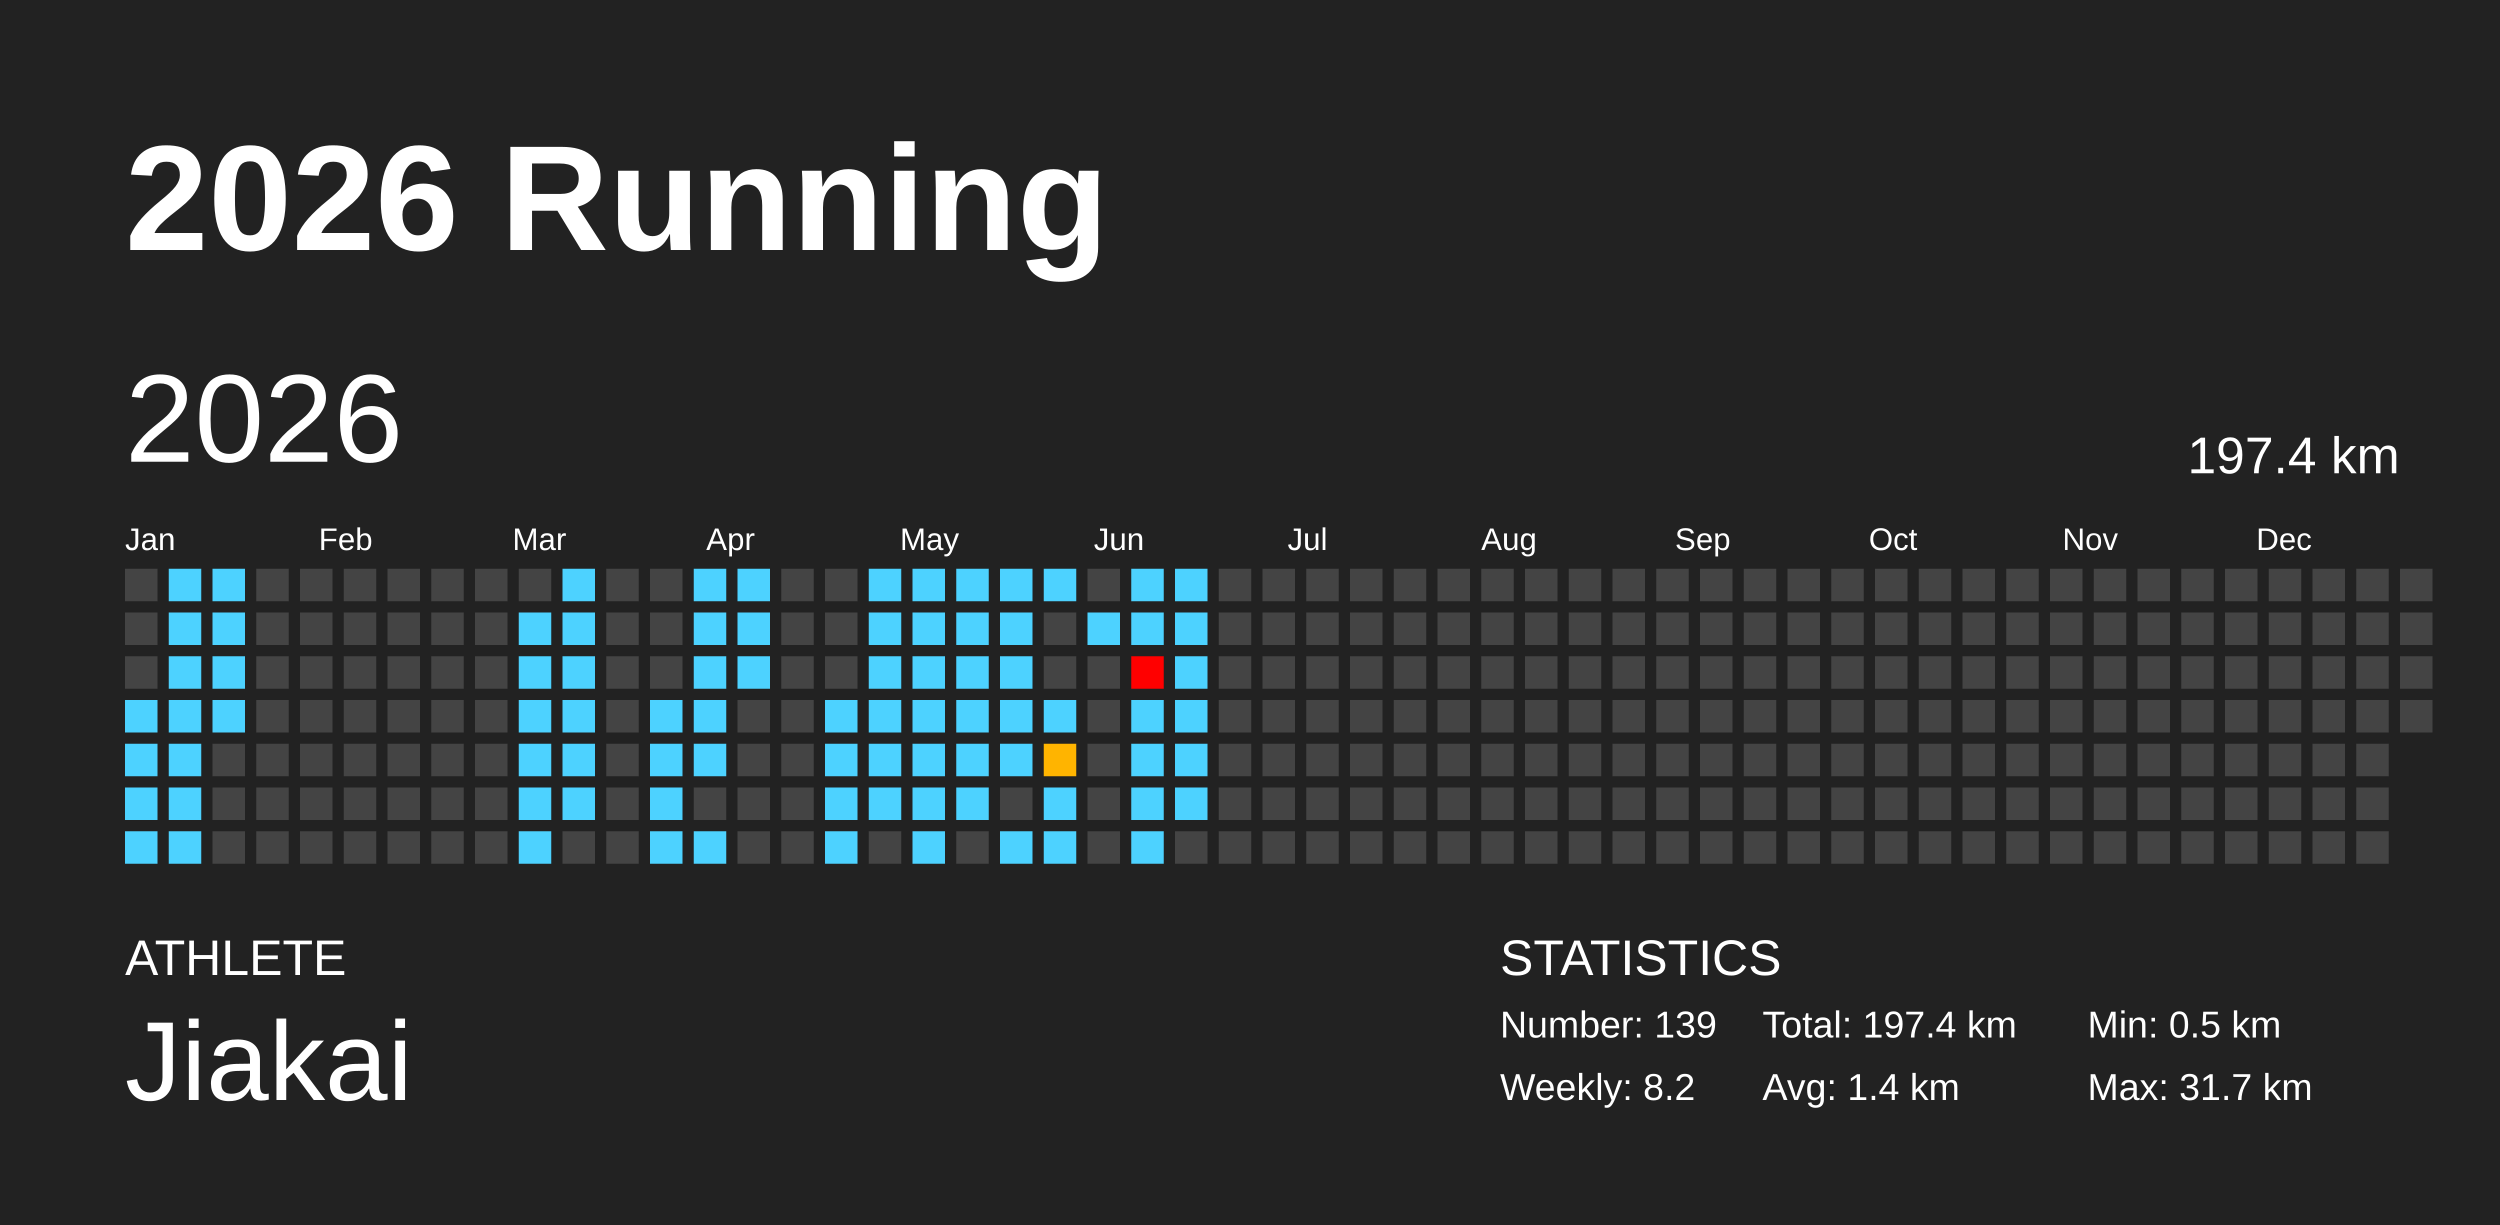
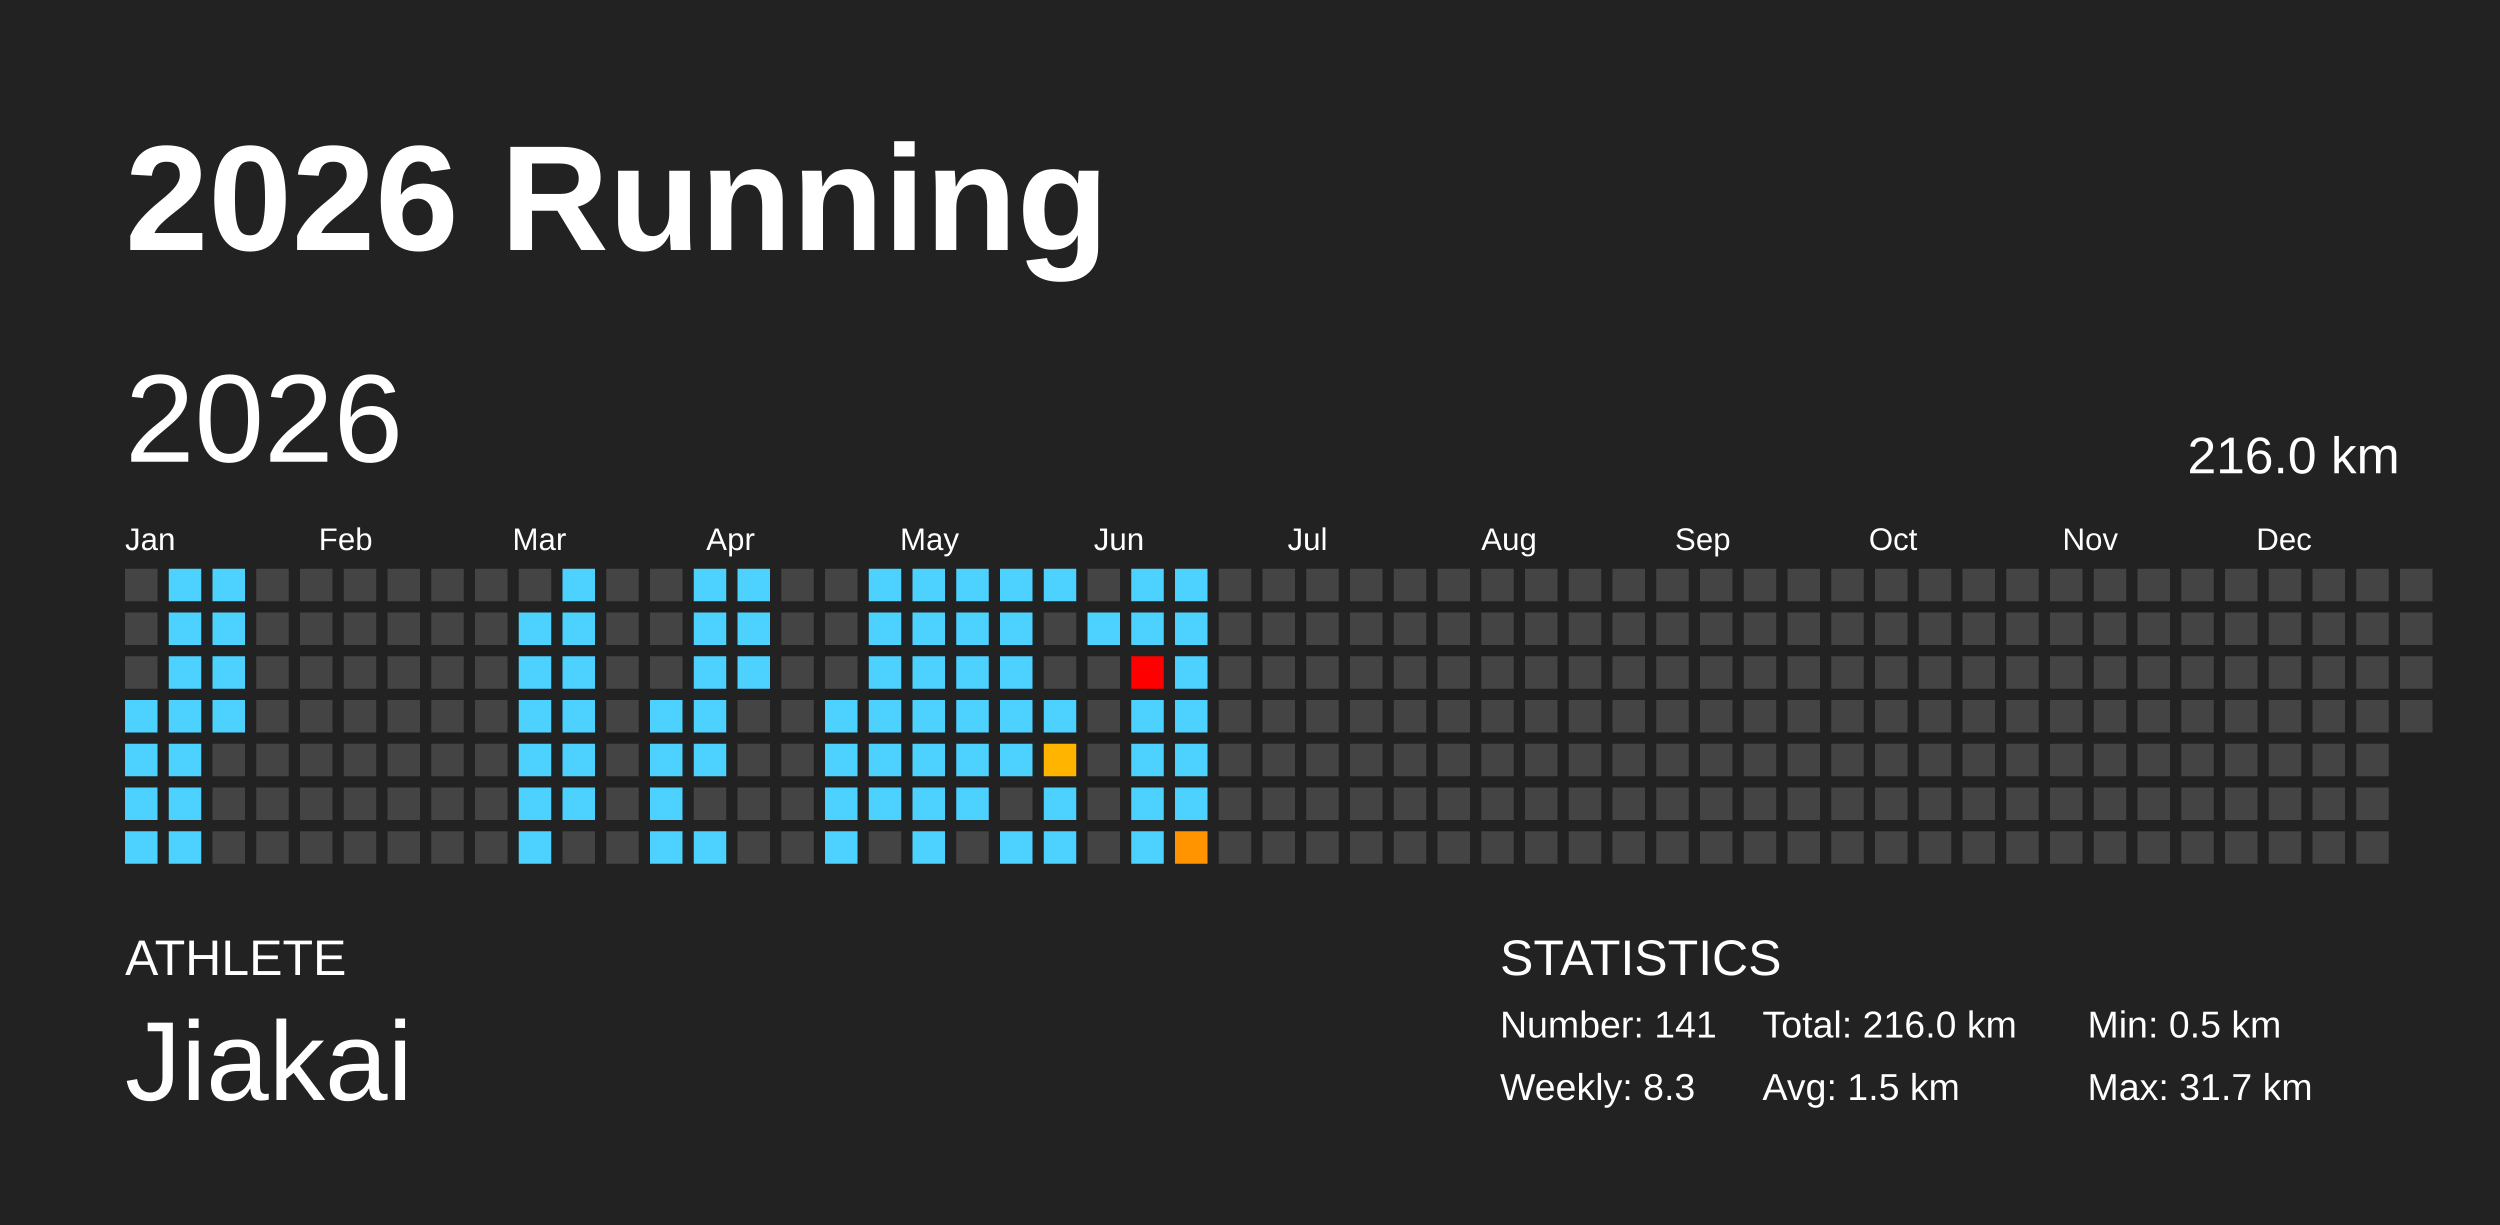
<svg xmlns="http://www.w3.org/2000/svg" baseProfile="full" height="98mm" version="1.1" viewBox="0,0,200,98" width="200mm">
  <defs />
  <rect fill="#222222" height="98" width="200" x="0" y="0" />
  <text fill="#FFFFFF" style="font-size:12px; font-family:Arial; font-weight:bold;" x="10" y="20">2026 Running</text>
  <text fill="#FFFFFF" style="font-size:4px; font-family:Arial" x="10" y="78">ATHLETE</text>
  <text fill="#FFFFFF" style="font-size:9px; font-family:Arial" x="10" y="88">Jiakai</text>
  <text fill="#FFFFFF" style="font-size:4px; font-family:Arial" x="120" y="78">STATISTICS</text>
-   <text fill="#FFFFFF" style="font-size:3px; font-family:Arial" x="120" y="83">Number: 139</text>
-   <text fill="#FFFFFF" style="font-size:3px; font-family:Arial" x="120" y="88">Weekly: 8.2</text>
-   <text fill="#FFFFFF" style="font-size:3px; font-family:Arial" x="141" y="83">Total: 197.4 km</text>
-   <text fill="#FFFFFF" style="font-size:3px; font-family:Arial" x="141" y="88">Avg: 1.4 km</text>
+   <text fill="#FFFFFF" style="font-size:3px; font-family:Arial" x="120" y="83">Number: 141</text>
+   <text fill="#FFFFFF" style="font-size:3px; font-family:Arial" x="120" y="88">Weekly: 8.3</text>
+   <text fill="#FFFFFF" style="font-size:3px; font-family:Arial" x="141" y="83">Total: 216.0 km</text>
+   <text fill="#FFFFFF" style="font-size:3px; font-family:Arial" x="141" y="88">Avg: 1.5 km</text>
  <text fill="#FFFFFF" style="font-size:3px; font-family:Arial" x="167" y="83">Min: 0.5 km</text>
  <text fill="#FFFFFF" style="font-size:3px; font-family:Arial" x="167" y="88">Max: 31.7 km</text>
  <text dominant-baseline="hanging" fill="#FFFFFF" style="font-size:10.0px; font-family:Arial;" x="10" y="30">2026</text>
-   <text dominant-baseline="hanging" fill="#FFFFFF" style="font-size:4.125px; font-family:Arial;" x="175" y="35">197.4 km</text>
+   <text dominant-baseline="hanging" fill="#FFFFFF" style="font-size:4.125px; font-family:Arial;" x="175" y="35">216.0 km</text>
  <text fill="#FFFFFF" style="font-size:2.5px; font-family:Arial" x="10.0" y="44">Jan</text>
  <text fill="#FFFFFF" style="font-size:2.5px; font-family:Arial" x="25.5" y="44">Feb</text>
  <text fill="#FFFFFF" style="font-size:2.5px; font-family:Arial" x="41.0" y="44">Mar</text>
  <text fill="#FFFFFF" style="font-size:2.5px; font-family:Arial" x="56.5" y="44">Apr</text>
  <text fill="#FFFFFF" style="font-size:2.5px; font-family:Arial" x="72.0" y="44">May</text>
  <text fill="#FFFFFF" style="font-size:2.5px; font-family:Arial" x="87.5" y="44">Jun</text>
  <text fill="#FFFFFF" style="font-size:2.5px; font-family:Arial" x="103.0" y="44">Jul</text>
  <text fill="#FFFFFF" style="font-size:2.5px; font-family:Arial" x="118.5" y="44">Aug</text>
  <text fill="#FFFFFF" style="font-size:2.5px; font-family:Arial" x="134.0" y="44">Sep</text>
  <text fill="#FFFFFF" style="font-size:2.5px; font-family:Arial" x="149.5" y="44">Oct</text>
  <text fill="#FFFFFF" style="font-size:2.5px; font-family:Arial" x="165.0" y="44">Nov</text>
  <text fill="#FFFFFF" style="font-size:2.5px; font-family:Arial" x="180.5" y="44">Dec</text>
  <rect fill="#444444" height="2.6" width="2.6" x="10.0" y="45.5" />
  <rect fill="#444444" height="2.6" width="2.6" x="10.0" y="49.0" />
  <rect fill="#444444" height="2.6" width="2.6" x="10.0" y="52.5" />
  <rect fill="#4dd2ff" height="2.6" width="2.6" x="10.0" y="56.0" />
  <rect fill="#4dd2ff" height="2.6" width="2.6" x="10.0" y="59.5" />
  <rect fill="#4dd2ff" height="2.6" width="2.6" x="10.0" y="63.0" />
  <rect fill="#4dd2ff" height="2.6" width="2.6" x="10.0" y="66.5" />
  <rect fill="#4dd2ff" height="2.6" width="2.6" x="13.5" y="45.5" />
  <rect fill="#4dd2ff" height="2.6" width="2.6" x="13.5" y="49.0" />
  <rect fill="#4dd2ff" height="2.6" width="2.6" x="13.5" y="52.5" />
  <rect fill="#4dd2ff" height="2.6" width="2.6" x="13.5" y="56.0" />
  <rect fill="#4dd2ff" height="2.6" width="2.6" x="13.5" y="59.5" />
  <rect fill="#4dd2ff" height="2.6" width="2.6" x="13.5" y="63.0" />
  <rect fill="#4dd2ff" height="2.6" width="2.6" x="13.5" y="66.5" />
  <rect fill="#4dd2ff" height="2.6" width="2.6" x="17.0" y="45.5" />
  <rect fill="#4dd2ff" height="2.6" width="2.6" x="17.0" y="49.0" />
  <rect fill="#4dd2ff" height="2.6" width="2.6" x="17.0" y="52.5" />
  <rect fill="#4dd2ff" height="2.6" width="2.6" x="17.0" y="56.0" />
  <rect fill="#444444" height="2.6" width="2.6" x="17.0" y="59.5" />
  <rect fill="#444444" height="2.6" width="2.6" x="17.0" y="63.0" />
  <rect fill="#444444" height="2.6" width="2.6" x="17.0" y="66.5" />
  <rect fill="#444444" height="2.6" width="2.6" x="20.5" y="45.5" />
  <rect fill="#444444" height="2.6" width="2.6" x="20.5" y="49.0" />
  <rect fill="#444444" height="2.6" width="2.6" x="20.5" y="52.5" />
  <rect fill="#444444" height="2.6" width="2.6" x="20.5" y="56.0" />
  <rect fill="#444444" height="2.6" width="2.6" x="20.5" y="59.5" />
  <rect fill="#444444" height="2.6" width="2.6" x="20.5" y="63.0" />
  <rect fill="#444444" height="2.6" width="2.6" x="20.5" y="66.5" />
  <rect fill="#444444" height="2.6" width="2.6" x="24.0" y="45.5" />
  <rect fill="#444444" height="2.6" width="2.6" x="24.0" y="49.0" />
  <rect fill="#444444" height="2.6" width="2.6" x="24.0" y="52.5" />
  <rect fill="#444444" height="2.6" width="2.6" x="24.0" y="56.0" />
  <rect fill="#444444" height="2.6" width="2.6" x="24.0" y="59.5" />
  <rect fill="#444444" height="2.6" width="2.6" x="24.0" y="63.0" />
  <rect fill="#444444" height="2.6" width="2.6" x="24.0" y="66.5" />
  <rect fill="#444444" height="2.6" width="2.6" x="27.5" y="45.5" />
  <rect fill="#444444" height="2.6" width="2.6" x="27.5" y="49.0" />
  <rect fill="#444444" height="2.6" width="2.6" x="27.5" y="52.5" />
  <rect fill="#444444" height="2.6" width="2.6" x="27.5" y="56.0" />
  <rect fill="#444444" height="2.6" width="2.6" x="27.5" y="59.5" />
  <rect fill="#444444" height="2.6" width="2.6" x="27.5" y="63.0" />
  <rect fill="#444444" height="2.6" width="2.6" x="27.5" y="66.5" />
  <rect fill="#444444" height="2.6" width="2.6" x="31.0" y="45.5" />
  <rect fill="#444444" height="2.6" width="2.6" x="31.0" y="49.0" />
  <rect fill="#444444" height="2.6" width="2.6" x="31.0" y="52.5" />
  <rect fill="#444444" height="2.6" width="2.6" x="31.0" y="56.0" />
  <rect fill="#444444" height="2.6" width="2.6" x="31.0" y="59.5" />
  <rect fill="#444444" height="2.6" width="2.6" x="31.0" y="63.0" />
  <rect fill="#444444" height="2.6" width="2.6" x="31.0" y="66.5" />
  <rect fill="#444444" height="2.6" width="2.6" x="34.5" y="45.5" />
  <rect fill="#444444" height="2.6" width="2.6" x="34.5" y="49.0" />
  <rect fill="#444444" height="2.6" width="2.6" x="34.5" y="52.5" />
  <rect fill="#444444" height="2.6" width="2.6" x="34.5" y="56.0" />
  <rect fill="#444444" height="2.6" width="2.6" x="34.5" y="59.5" />
  <rect fill="#444444" height="2.6" width="2.6" x="34.5" y="63.0" />
  <rect fill="#444444" height="2.6" width="2.6" x="34.5" y="66.5" />
  <rect fill="#444444" height="2.6" width="2.6" x="38.0" y="45.5" />
  <rect fill="#444444" height="2.6" width="2.6" x="38.0" y="49.0" />
  <rect fill="#444444" height="2.6" width="2.6" x="38.0" y="52.5" />
  <rect fill="#444444" height="2.6" width="2.6" x="38.0" y="56.0" />
  <rect fill="#444444" height="2.6" width="2.6" x="38.0" y="59.5" />
  <rect fill="#444444" height="2.6" width="2.6" x="38.0" y="63.0" />
  <rect fill="#444444" height="2.6" width="2.6" x="38.0" y="66.5" />
  <rect fill="#444444" height="2.6" width="2.6" x="41.5" y="45.5" />
  <rect fill="#4dd2ff" height="2.6" width="2.6" x="41.5" y="49.0" />
  <rect fill="#4dd2ff" height="2.6" width="2.6" x="41.5" y="52.5" />
  <rect fill="#4dd2ff" height="2.6" width="2.6" x="41.5" y="56.0" />
  <rect fill="#4dd2ff" height="2.6" width="2.6" x="41.5" y="59.5" />
  <rect fill="#4dd2ff" height="2.6" width="2.6" x="41.5" y="63.0" />
  <rect fill="#4dd2ff" height="2.6" width="2.6" x="41.5" y="66.5" />
  <rect fill="#4dd2ff" height="2.6" width="2.6" x="45.0" y="45.5" />
  <rect fill="#4dd2ff" height="2.6" width="2.6" x="45.0" y="49.0" />
  <rect fill="#4dd2ff" height="2.6" width="2.6" x="45.0" y="52.5" />
  <rect fill="#4dd2ff" height="2.6" width="2.6" x="45.0" y="56.0" />
  <rect fill="#4dd2ff" height="2.6" width="2.6" x="45.0" y="59.5" />
  <rect fill="#4dd2ff" height="2.6" width="2.6" x="45.0" y="63.0" />
  <rect fill="#444444" height="2.6" width="2.6" x="45.0" y="66.5" />
  <rect fill="#444444" height="2.6" width="2.6" x="48.5" y="45.5" />
  <rect fill="#444444" height="2.6" width="2.6" x="48.5" y="49.0" />
  <rect fill="#444444" height="2.6" width="2.6" x="48.5" y="52.5" />
  <rect fill="#444444" height="2.6" width="2.6" x="48.5" y="56.0" />
  <rect fill="#444444" height="2.6" width="2.6" x="48.5" y="59.5" />
  <rect fill="#444444" height="2.6" width="2.6" x="48.5" y="63.0" />
  <rect fill="#444444" height="2.6" width="2.6" x="48.5" y="66.5" />
  <rect fill="#444444" height="2.6" width="2.6" x="52.0" y="45.5" />
  <rect fill="#444444" height="2.6" width="2.6" x="52.0" y="49.0" />
  <rect fill="#444444" height="2.6" width="2.6" x="52.0" y="52.5" />
  <rect fill="#4dd2ff" height="2.6" width="2.6" x="52.0" y="56.0" />
  <rect fill="#4dd2ff" height="2.6" width="2.6" x="52.0" y="59.5" />
  <rect fill="#4dd2ff" height="2.6" width="2.6" x="52.0" y="63.0" />
  <rect fill="#4dd2ff" height="2.6" width="2.6" x="52.0" y="66.5" />
  <rect fill="#4dd2ff" height="2.6" width="2.6" x="55.5" y="45.5" />
  <rect fill="#4dd2ff" height="2.6" width="2.6" x="55.5" y="49.0" />
  <rect fill="#4dd2ff" height="2.6" width="2.6" x="55.5" y="52.5" />
  <rect fill="#4dd2ff" height="2.6" width="2.6" x="55.5" y="56.0" />
  <rect fill="#4dd2ff" height="2.6" width="2.6" x="55.5" y="59.5" />
  <rect fill="#444444" height="2.6" width="2.6" x="55.5" y="63.0" />
  <rect fill="#4dd2ff" height="2.6" width="2.6" x="55.5" y="66.5" />
  <rect fill="#4dd2ff" height="2.6" width="2.6" x="59.0" y="45.5" />
  <rect fill="#4dd2ff" height="2.6" width="2.6" x="59.0" y="49.0" />
  <rect fill="#4dd2ff" height="2.6" width="2.6" x="59.0" y="52.5" />
  <rect fill="#444444" height="2.6" width="2.6" x="59.0" y="56.0" />
  <rect fill="#444444" height="2.6" width="2.6" x="59.0" y="59.5" />
  <rect fill="#444444" height="2.6" width="2.6" x="59.0" y="63.0" />
  <rect fill="#444444" height="2.6" width="2.6" x="59.0" y="66.5" />
  <rect fill="#444444" height="2.6" width="2.6" x="62.5" y="45.5" />
  <rect fill="#444444" height="2.6" width="2.6" x="62.5" y="49.0" />
  <rect fill="#444444" height="2.6" width="2.6" x="62.5" y="52.5" />
  <rect fill="#444444" height="2.6" width="2.6" x="62.5" y="56.0" />
  <rect fill="#444444" height="2.6" width="2.6" x="62.5" y="59.5" />
  <rect fill="#444444" height="2.6" width="2.6" x="62.5" y="63.0" />
  <rect fill="#444444" height="2.6" width="2.6" x="62.5" y="66.5" />
  <rect fill="#444444" height="2.6" width="2.6" x="66.0" y="45.5" />
  <rect fill="#444444" height="2.6" width="2.6" x="66.0" y="49.0" />
  <rect fill="#444444" height="2.6" width="2.6" x="66.0" y="52.5" />
  <rect fill="#4dd2ff" height="2.6" width="2.6" x="66.0" y="56.0" />
  <rect fill="#4dd2ff" height="2.6" width="2.6" x="66.0" y="59.5" />
  <rect fill="#4dd2ff" height="2.6" width="2.6" x="66.0" y="63.0" />
  <rect fill="#4dd2ff" height="2.6" width="2.6" x="66.0" y="66.5" />
  <rect fill="#4dd2ff" height="2.6" width="2.6" x="69.5" y="45.5" />
  <rect fill="#4dd2ff" height="2.6" width="2.6" x="69.5" y="49.0" />
  <rect fill="#4dd2ff" height="2.6" width="2.6" x="69.5" y="52.5" />
  <rect fill="#4dd2ff" height="2.6" width="2.6" x="69.5" y="56.0" />
  <rect fill="#4dd2ff" height="2.6" width="2.6" x="69.5" y="59.5" />
  <rect fill="#4dd2ff" height="2.6" width="2.6" x="69.5" y="63.0" />
  <rect fill="#444444" height="2.6" width="2.6" x="69.5" y="66.5" />
  <rect fill="#4dd2ff" height="2.6" width="2.6" x="73.0" y="45.5" />
  <rect fill="#4dd2ff" height="2.6" width="2.6" x="73.0" y="49.0" />
  <rect fill="#4dd2ff" height="2.6" width="2.6" x="73.0" y="52.5" />
  <rect fill="#4dd2ff" height="2.6" width="2.6" x="73.0" y="56.0" />
  <rect fill="#4dd2ff" height="2.6" width="2.6" x="73.0" y="59.5" />
  <rect fill="#4dd2ff" height="2.6" width="2.6" x="73.0" y="63.0" />
  <rect fill="#4dd2ff" height="2.6" width="2.6" x="73.0" y="66.5" />
  <rect fill="#4dd2ff" height="2.6" width="2.6" x="76.5" y="45.5" />
  <rect fill="#4dd2ff" height="2.6" width="2.6" x="76.5" y="49.0" />
  <rect fill="#4dd2ff" height="2.6" width="2.6" x="76.5" y="52.5" />
  <rect fill="#4dd2ff" height="2.6" width="2.6" x="76.5" y="56.0" />
  <rect fill="#4dd2ff" height="2.6" width="2.6" x="76.5" y="59.5" />
  <rect fill="#4dd2ff" height="2.6" width="2.6" x="76.5" y="63.0" />
  <rect fill="#444444" height="2.6" width="2.6" x="76.5" y="66.5" />
  <rect fill="#4dd2ff" height="2.6" width="2.6" x="80.0" y="45.5" />
  <rect fill="#4dd2ff" height="2.6" width="2.6" x="80.0" y="49.0" />
  <rect fill="#4dd2ff" height="2.6" width="2.6" x="80.0" y="52.5" />
  <rect fill="#4dd2ff" height="2.6" width="2.6" x="80.0" y="56.0" />
  <rect fill="#4dd2ff" height="2.6" width="2.6" x="80.0" y="59.5" />
  <rect fill="#444444" height="2.6" width="2.6" x="80.0" y="63.0" />
  <rect fill="#4dd2ff" height="2.6" width="2.6" x="80.0" y="66.5" />
  <rect fill="#4dd2ff" height="2.6" width="2.6" x="83.5" y="45.5" />
  <rect fill="#444444" height="2.6" width="2.6" x="83.5" y="49.0" />
  <rect fill="#444444" height="2.6" width="2.6" x="83.5" y="52.5" />
  <rect fill="#4dd2ff" height="2.6" width="2.6" x="83.5" y="56.0" />
  <rect fill="#ffb400" height="2.6" width="2.6" x="83.5" y="59.5" />
  <rect fill="#4dd2ff" height="2.6" width="2.6" x="83.5" y="63.0" />
  <rect fill="#4dd2ff" height="2.6" width="2.6" x="83.5" y="66.5" />
  <rect fill="#444444" height="2.6" width="2.6" x="87.0" y="45.5" />
  <rect fill="#4dd2ff" height="2.6" width="2.6" x="87.0" y="49.0" />
  <rect fill="#444444" height="2.6" width="2.6" x="87.0" y="52.5" />
  <rect fill="#444444" height="2.6" width="2.6" x="87.0" y="56.0" />
  <rect fill="#444444" height="2.6" width="2.6" x="87.0" y="59.5" />
  <rect fill="#444444" height="2.6" width="2.6" x="87.0" y="63.0" />
  <rect fill="#444444" height="2.6" width="2.6" x="87.0" y="66.5" />
  <rect fill="#4dd2ff" height="2.6" width="2.6" x="90.5" y="45.5" />
  <rect fill="#4dd2ff" height="2.6" width="2.6" x="90.5" y="49.0" />
  <rect fill="red" height="2.6" width="2.6" x="90.5" y="52.5" />
  <rect fill="#4dd2ff" height="2.6" width="2.6" x="90.5" y="56.0" />
  <rect fill="#4dd2ff" height="2.6" width="2.6" x="90.5" y="59.5" />
  <rect fill="#4dd2ff" height="2.6" width="2.6" x="90.5" y="63.0" />
  <rect fill="#4dd2ff" height="2.6" width="2.6" x="90.5" y="66.5" />
  <rect fill="#4dd2ff" height="2.6" width="2.6" x="94.0" y="45.5" />
  <rect fill="#4dd2ff" height="2.6" width="2.6" x="94.0" y="49.0" />
  <rect fill="#4dd2ff" height="2.6" width="2.6" x="94.0" y="52.5" />
  <rect fill="#4dd2ff" height="2.6" width="2.6" x="94.0" y="56.0" />
  <rect fill="#4dd2ff" height="2.6" width="2.6" x="94.0" y="59.5" />
  <rect fill="#4dd2ff" height="2.6" width="2.6" x="94.0" y="63.0" />
-   <rect fill="#444444" height="2.6" width="2.6" x="94.0" y="66.5" />
+   <rect fill="#ff9300" height="2.6" width="2.6" x="94.0" y="66.5" />
  <rect fill="#444444" height="2.6" width="2.6" x="97.5" y="45.5" />
  <rect fill="#444444" height="2.6" width="2.6" x="97.5" y="49.0" />
  <rect fill="#444444" height="2.6" width="2.6" x="97.5" y="52.5" />
  <rect fill="#444444" height="2.6" width="2.6" x="97.5" y="56.0" />
  <rect fill="#444444" height="2.6" width="2.6" x="97.5" y="59.5" />
  <rect fill="#444444" height="2.6" width="2.6" x="97.5" y="63.0" />
  <rect fill="#444444" height="2.6" width="2.6" x="97.5" y="66.5" />
  <rect fill="#444444" height="2.6" width="2.6" x="101.0" y="45.5" />
  <rect fill="#444444" height="2.6" width="2.6" x="101.0" y="49.0" />
  <rect fill="#444444" height="2.6" width="2.6" x="101.0" y="52.5" />
  <rect fill="#444444" height="2.6" width="2.6" x="101.0" y="56.0" />
  <rect fill="#444444" height="2.6" width="2.6" x="101.0" y="59.5" />
  <rect fill="#444444" height="2.6" width="2.6" x="101.0" y="63.0" />
  <rect fill="#444444" height="2.6" width="2.6" x="101.0" y="66.5" />
  <rect fill="#444444" height="2.6" width="2.6" x="104.5" y="45.5" />
  <rect fill="#444444" height="2.6" width="2.6" x="104.5" y="49.0" />
  <rect fill="#444444" height="2.6" width="2.6" x="104.5" y="52.5" />
  <rect fill="#444444" height="2.6" width="2.6" x="104.5" y="56.0" />
  <rect fill="#444444" height="2.6" width="2.6" x="104.5" y="59.5" />
  <rect fill="#444444" height="2.6" width="2.6" x="104.5" y="63.0" />
  <rect fill="#444444" height="2.6" width="2.6" x="104.5" y="66.5" />
  <rect fill="#444444" height="2.6" width="2.6" x="108.0" y="45.5" />
  <rect fill="#444444" height="2.6" width="2.6" x="108.0" y="49.0" />
  <rect fill="#444444" height="2.6" width="2.6" x="108.0" y="52.5" />
  <rect fill="#444444" height="2.6" width="2.6" x="108.0" y="56.0" />
  <rect fill="#444444" height="2.6" width="2.6" x="108.0" y="59.5" />
  <rect fill="#444444" height="2.6" width="2.6" x="108.0" y="63.0" />
  <rect fill="#444444" height="2.6" width="2.6" x="108.0" y="66.5" />
  <rect fill="#444444" height="2.6" width="2.6" x="111.5" y="45.5" />
  <rect fill="#444444" height="2.6" width="2.6" x="111.5" y="49.0" />
  <rect fill="#444444" height="2.6" width="2.6" x="111.5" y="52.5" />
  <rect fill="#444444" height="2.6" width="2.6" x="111.5" y="56.0" />
  <rect fill="#444444" height="2.6" width="2.6" x="111.5" y="59.5" />
  <rect fill="#444444" height="2.6" width="2.6" x="111.5" y="63.0" />
  <rect fill="#444444" height="2.6" width="2.6" x="111.5" y="66.5" />
  <rect fill="#444444" height="2.6" width="2.6" x="115.0" y="45.5" />
  <rect fill="#444444" height="2.6" width="2.6" x="115.0" y="49.0" />
  <rect fill="#444444" height="2.6" width="2.6" x="115.0" y="52.5" />
  <rect fill="#444444" height="2.6" width="2.6" x="115.0" y="56.0" />
  <rect fill="#444444" height="2.6" width="2.6" x="115.0" y="59.5" />
  <rect fill="#444444" height="2.6" width="2.6" x="115.0" y="63.0" />
  <rect fill="#444444" height="2.6" width="2.6" x="115.0" y="66.5" />
  <rect fill="#444444" height="2.6" width="2.6" x="118.5" y="45.5" />
  <rect fill="#444444" height="2.6" width="2.6" x="118.5" y="49.0" />
  <rect fill="#444444" height="2.6" width="2.6" x="118.5" y="52.5" />
  <rect fill="#444444" height="2.6" width="2.6" x="118.5" y="56.0" />
  <rect fill="#444444" height="2.6" width="2.6" x="118.5" y="59.5" />
  <rect fill="#444444" height="2.6" width="2.6" x="118.5" y="63.0" />
  <rect fill="#444444" height="2.6" width="2.6" x="118.5" y="66.5" />
  <rect fill="#444444" height="2.6" width="2.6" x="122.0" y="45.5" />
  <rect fill="#444444" height="2.6" width="2.6" x="122.0" y="49.0" />
  <rect fill="#444444" height="2.6" width="2.6" x="122.0" y="52.5" />
  <rect fill="#444444" height="2.6" width="2.6" x="122.0" y="56.0" />
  <rect fill="#444444" height="2.6" width="2.6" x="122.0" y="59.5" />
  <rect fill="#444444" height="2.6" width="2.6" x="122.0" y="63.0" />
  <rect fill="#444444" height="2.6" width="2.6" x="122.0" y="66.5" />
  <rect fill="#444444" height="2.6" width="2.6" x="125.5" y="45.5" />
  <rect fill="#444444" height="2.6" width="2.6" x="125.5" y="49.0" />
  <rect fill="#444444" height="2.6" width="2.6" x="125.5" y="52.5" />
  <rect fill="#444444" height="2.6" width="2.6" x="125.5" y="56.0" />
  <rect fill="#444444" height="2.6" width="2.6" x="125.5" y="59.5" />
  <rect fill="#444444" height="2.6" width="2.6" x="125.5" y="63.0" />
  <rect fill="#444444" height="2.6" width="2.6" x="125.5" y="66.5" />
  <rect fill="#444444" height="2.6" width="2.6" x="129.0" y="45.5" />
  <rect fill="#444444" height="2.6" width="2.6" x="129.0" y="49.0" />
  <rect fill="#444444" height="2.6" width="2.6" x="129.0" y="52.5" />
  <rect fill="#444444" height="2.6" width="2.6" x="129.0" y="56.0" />
  <rect fill="#444444" height="2.6" width="2.6" x="129.0" y="59.5" />
  <rect fill="#444444" height="2.6" width="2.6" x="129.0" y="63.0" />
  <rect fill="#444444" height="2.6" width="2.6" x="129.0" y="66.5" />
  <rect fill="#444444" height="2.6" width="2.6" x="132.5" y="45.5" />
  <rect fill="#444444" height="2.6" width="2.6" x="132.5" y="49.0" />
  <rect fill="#444444" height="2.6" width="2.6" x="132.5" y="52.5" />
  <rect fill="#444444" height="2.6" width="2.6" x="132.5" y="56.0" />
  <rect fill="#444444" height="2.6" width="2.6" x="132.5" y="59.5" />
  <rect fill="#444444" height="2.6" width="2.6" x="132.5" y="63.0" />
  <rect fill="#444444" height="2.6" width="2.6" x="132.5" y="66.5" />
  <rect fill="#444444" height="2.6" width="2.6" x="136.0" y="45.5" />
  <rect fill="#444444" height="2.6" width="2.6" x="136.0" y="49.0" />
  <rect fill="#444444" height="2.6" width="2.6" x="136.0" y="52.5" />
  <rect fill="#444444" height="2.6" width="2.6" x="136.0" y="56.0" />
  <rect fill="#444444" height="2.6" width="2.6" x="136.0" y="59.5" />
  <rect fill="#444444" height="2.6" width="2.6" x="136.0" y="63.0" />
  <rect fill="#444444" height="2.6" width="2.6" x="136.0" y="66.5" />
  <rect fill="#444444" height="2.6" width="2.6" x="139.5" y="45.5" />
  <rect fill="#444444" height="2.6" width="2.6" x="139.5" y="49.0" />
  <rect fill="#444444" height="2.6" width="2.6" x="139.5" y="52.5" />
  <rect fill="#444444" height="2.6" width="2.6" x="139.5" y="56.0" />
  <rect fill="#444444" height="2.6" width="2.6" x="139.5" y="59.5" />
  <rect fill="#444444" height="2.6" width="2.6" x="139.5" y="63.0" />
  <rect fill="#444444" height="2.6" width="2.6" x="139.5" y="66.5" />
  <rect fill="#444444" height="2.6" width="2.6" x="143.0" y="45.5" />
  <rect fill="#444444" height="2.6" width="2.6" x="143.0" y="49.0" />
  <rect fill="#444444" height="2.6" width="2.6" x="143.0" y="52.5" />
  <rect fill="#444444" height="2.6" width="2.6" x="143.0" y="56.0" />
  <rect fill="#444444" height="2.6" width="2.6" x="143.0" y="59.5" />
  <rect fill="#444444" height="2.6" width="2.6" x="143.0" y="63.0" />
  <rect fill="#444444" height="2.6" width="2.6" x="143.0" y="66.5" />
  <rect fill="#444444" height="2.6" width="2.6" x="146.5" y="45.5" />
  <rect fill="#444444" height="2.6" width="2.6" x="146.5" y="49.0" />
  <rect fill="#444444" height="2.6" width="2.6" x="146.5" y="52.5" />
  <rect fill="#444444" height="2.6" width="2.6" x="146.5" y="56.0" />
  <rect fill="#444444" height="2.6" width="2.6" x="146.5" y="59.5" />
  <rect fill="#444444" height="2.6" width="2.6" x="146.5" y="63.0" />
  <rect fill="#444444" height="2.6" width="2.6" x="146.5" y="66.5" />
  <rect fill="#444444" height="2.6" width="2.6" x="150.0" y="45.5" />
  <rect fill="#444444" height="2.6" width="2.6" x="150.0" y="49.0" />
  <rect fill="#444444" height="2.6" width="2.6" x="150.0" y="52.5" />
  <rect fill="#444444" height="2.6" width="2.6" x="150.0" y="56.0" />
  <rect fill="#444444" height="2.6" width="2.6" x="150.0" y="59.5" />
  <rect fill="#444444" height="2.6" width="2.6" x="150.0" y="63.0" />
  <rect fill="#444444" height="2.6" width="2.6" x="150.0" y="66.5" />
  <rect fill="#444444" height="2.6" width="2.6" x="153.5" y="45.5" />
  <rect fill="#444444" height="2.6" width="2.6" x="153.5" y="49.0" />
  <rect fill="#444444" height="2.6" width="2.6" x="153.5" y="52.5" />
  <rect fill="#444444" height="2.6" width="2.6" x="153.5" y="56.0" />
  <rect fill="#444444" height="2.6" width="2.6" x="153.5" y="59.5" />
  <rect fill="#444444" height="2.6" width="2.6" x="153.5" y="63.0" />
  <rect fill="#444444" height="2.6" width="2.6" x="153.5" y="66.5" />
  <rect fill="#444444" height="2.6" width="2.6" x="157.0" y="45.5" />
  <rect fill="#444444" height="2.6" width="2.6" x="157.0" y="49.0" />
  <rect fill="#444444" height="2.6" width="2.6" x="157.0" y="52.5" />
  <rect fill="#444444" height="2.6" width="2.6" x="157.0" y="56.0" />
  <rect fill="#444444" height="2.6" width="2.6" x="157.0" y="59.5" />
  <rect fill="#444444" height="2.6" width="2.6" x="157.0" y="63.0" />
  <rect fill="#444444" height="2.6" width="2.6" x="157.0" y="66.5" />
  <rect fill="#444444" height="2.6" width="2.6" x="160.5" y="45.5" />
  <rect fill="#444444" height="2.6" width="2.6" x="160.5" y="49.0" />
  <rect fill="#444444" height="2.6" width="2.6" x="160.5" y="52.5" />
  <rect fill="#444444" height="2.6" width="2.6" x="160.5" y="56.0" />
  <rect fill="#444444" height="2.6" width="2.6" x="160.5" y="59.5" />
  <rect fill="#444444" height="2.6" width="2.6" x="160.5" y="63.0" />
  <rect fill="#444444" height="2.6" width="2.6" x="160.5" y="66.5" />
  <rect fill="#444444" height="2.6" width="2.6" x="164.0" y="45.5" />
  <rect fill="#444444" height="2.6" width="2.6" x="164.0" y="49.0" />
  <rect fill="#444444" height="2.6" width="2.6" x="164.0" y="52.5" />
  <rect fill="#444444" height="2.6" width="2.6" x="164.0" y="56.0" />
  <rect fill="#444444" height="2.6" width="2.6" x="164.0" y="59.5" />
  <rect fill="#444444" height="2.6" width="2.6" x="164.0" y="63.0" />
  <rect fill="#444444" height="2.6" width="2.6" x="164.0" y="66.5" />
  <rect fill="#444444" height="2.6" width="2.6" x="167.5" y="45.5" />
  <rect fill="#444444" height="2.6" width="2.6" x="167.5" y="49.0" />
  <rect fill="#444444" height="2.6" width="2.6" x="167.5" y="52.5" />
  <rect fill="#444444" height="2.6" width="2.6" x="167.5" y="56.0" />
  <rect fill="#444444" height="2.6" width="2.6" x="167.5" y="59.5" />
  <rect fill="#444444" height="2.6" width="2.6" x="167.5" y="63.0" />
  <rect fill="#444444" height="2.6" width="2.6" x="167.5" y="66.5" />
  <rect fill="#444444" height="2.6" width="2.6" x="171.0" y="45.5" />
  <rect fill="#444444" height="2.6" width="2.6" x="171.0" y="49.0" />
  <rect fill="#444444" height="2.6" width="2.6" x="171.0" y="52.5" />
  <rect fill="#444444" height="2.6" width="2.6" x="171.0" y="56.0" />
  <rect fill="#444444" height="2.6" width="2.6" x="171.0" y="59.5" />
  <rect fill="#444444" height="2.6" width="2.6" x="171.0" y="63.0" />
  <rect fill="#444444" height="2.6" width="2.6" x="171.0" y="66.5" />
  <rect fill="#444444" height="2.6" width="2.6" x="174.5" y="45.5" />
  <rect fill="#444444" height="2.6" width="2.6" x="174.5" y="49.0" />
  <rect fill="#444444" height="2.6" width="2.6" x="174.5" y="52.5" />
  <rect fill="#444444" height="2.6" width="2.6" x="174.5" y="56.0" />
  <rect fill="#444444" height="2.6" width="2.6" x="174.5" y="59.5" />
  <rect fill="#444444" height="2.6" width="2.6" x="174.5" y="63.0" />
  <rect fill="#444444" height="2.6" width="2.6" x="174.5" y="66.5" />
  <rect fill="#444444" height="2.6" width="2.6" x="178.0" y="45.5" />
  <rect fill="#444444" height="2.6" width="2.6" x="178.0" y="49.0" />
  <rect fill="#444444" height="2.6" width="2.6" x="178.0" y="52.5" />
  <rect fill="#444444" height="2.6" width="2.6" x="178.0" y="56.0" />
  <rect fill="#444444" height="2.6" width="2.6" x="178.0" y="59.5" />
  <rect fill="#444444" height="2.6" width="2.6" x="178.0" y="63.0" />
  <rect fill="#444444" height="2.6" width="2.6" x="178.0" y="66.5" />
  <rect fill="#444444" height="2.6" width="2.6" x="181.5" y="45.5" />
  <rect fill="#444444" height="2.6" width="2.6" x="181.5" y="49.0" />
  <rect fill="#444444" height="2.6" width="2.6" x="181.5" y="52.5" />
  <rect fill="#444444" height="2.6" width="2.6" x="181.5" y="56.0" />
  <rect fill="#444444" height="2.6" width="2.6" x="181.5" y="59.5" />
  <rect fill="#444444" height="2.6" width="2.6" x="181.5" y="63.0" />
  <rect fill="#444444" height="2.6" width="2.6" x="181.5" y="66.5" />
  <rect fill="#444444" height="2.6" width="2.6" x="185.0" y="45.5" />
  <rect fill="#444444" height="2.6" width="2.6" x="185.0" y="49.0" />
  <rect fill="#444444" height="2.6" width="2.6" x="185.0" y="52.5" />
  <rect fill="#444444" height="2.6" width="2.6" x="185.0" y="56.0" />
  <rect fill="#444444" height="2.6" width="2.6" x="185.0" y="59.5" />
  <rect fill="#444444" height="2.6" width="2.6" x="185.0" y="63.0" />
  <rect fill="#444444" height="2.6" width="2.6" x="185.0" y="66.5" />
  <rect fill="#444444" height="2.6" width="2.6" x="188.5" y="45.5" />
  <rect fill="#444444" height="2.6" width="2.6" x="188.5" y="49.0" />
  <rect fill="#444444" height="2.6" width="2.6" x="188.5" y="52.5" />
  <rect fill="#444444" height="2.6" width="2.6" x="188.5" y="56.0" />
  <rect fill="#444444" height="2.6" width="2.6" x="188.5" y="59.5" />
  <rect fill="#444444" height="2.6" width="2.6" x="188.5" y="63.0" />
  <rect fill="#444444" height="2.6" width="2.6" x="188.5" y="66.5" />
  <rect fill="#444444" height="2.6" width="2.6" x="192.0" y="45.5" />
  <rect fill="#444444" height="2.6" width="2.6" x="192.0" y="49.0" />
  <rect fill="#444444" height="2.6" width="2.6" x="192.0" y="52.5" />
  <rect fill="#444444" height="2.6" width="2.6" x="192.0" y="56.0" />
</svg>
